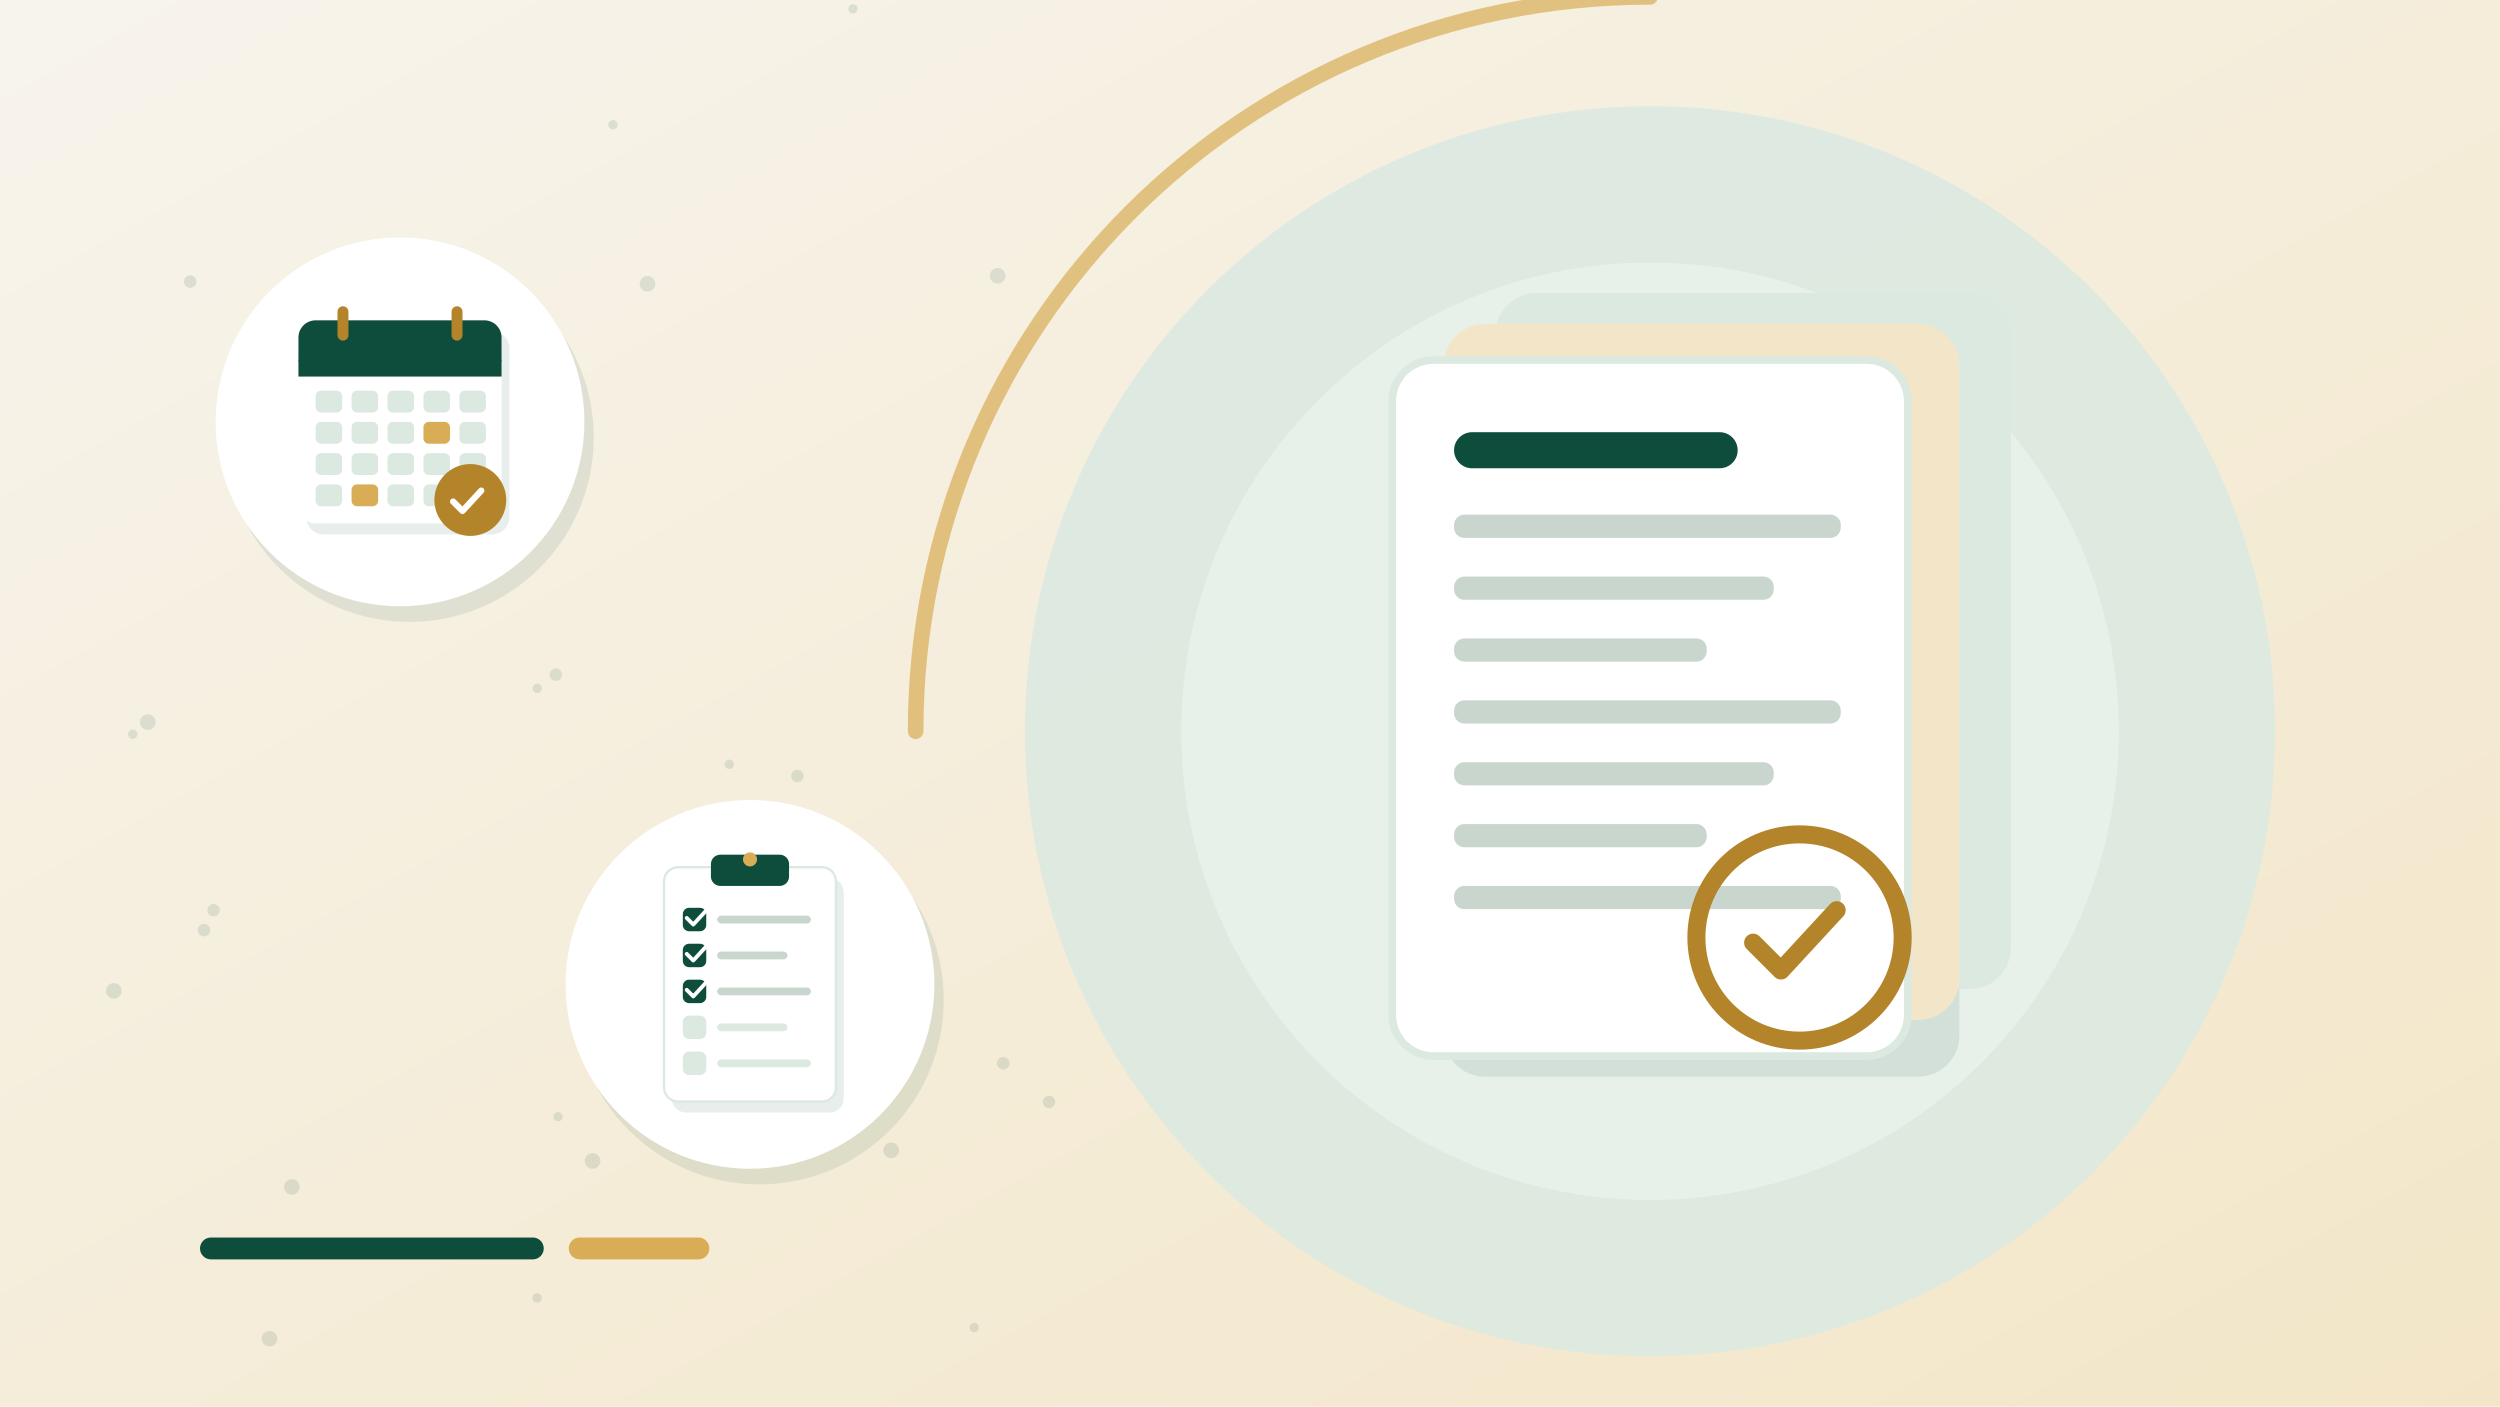
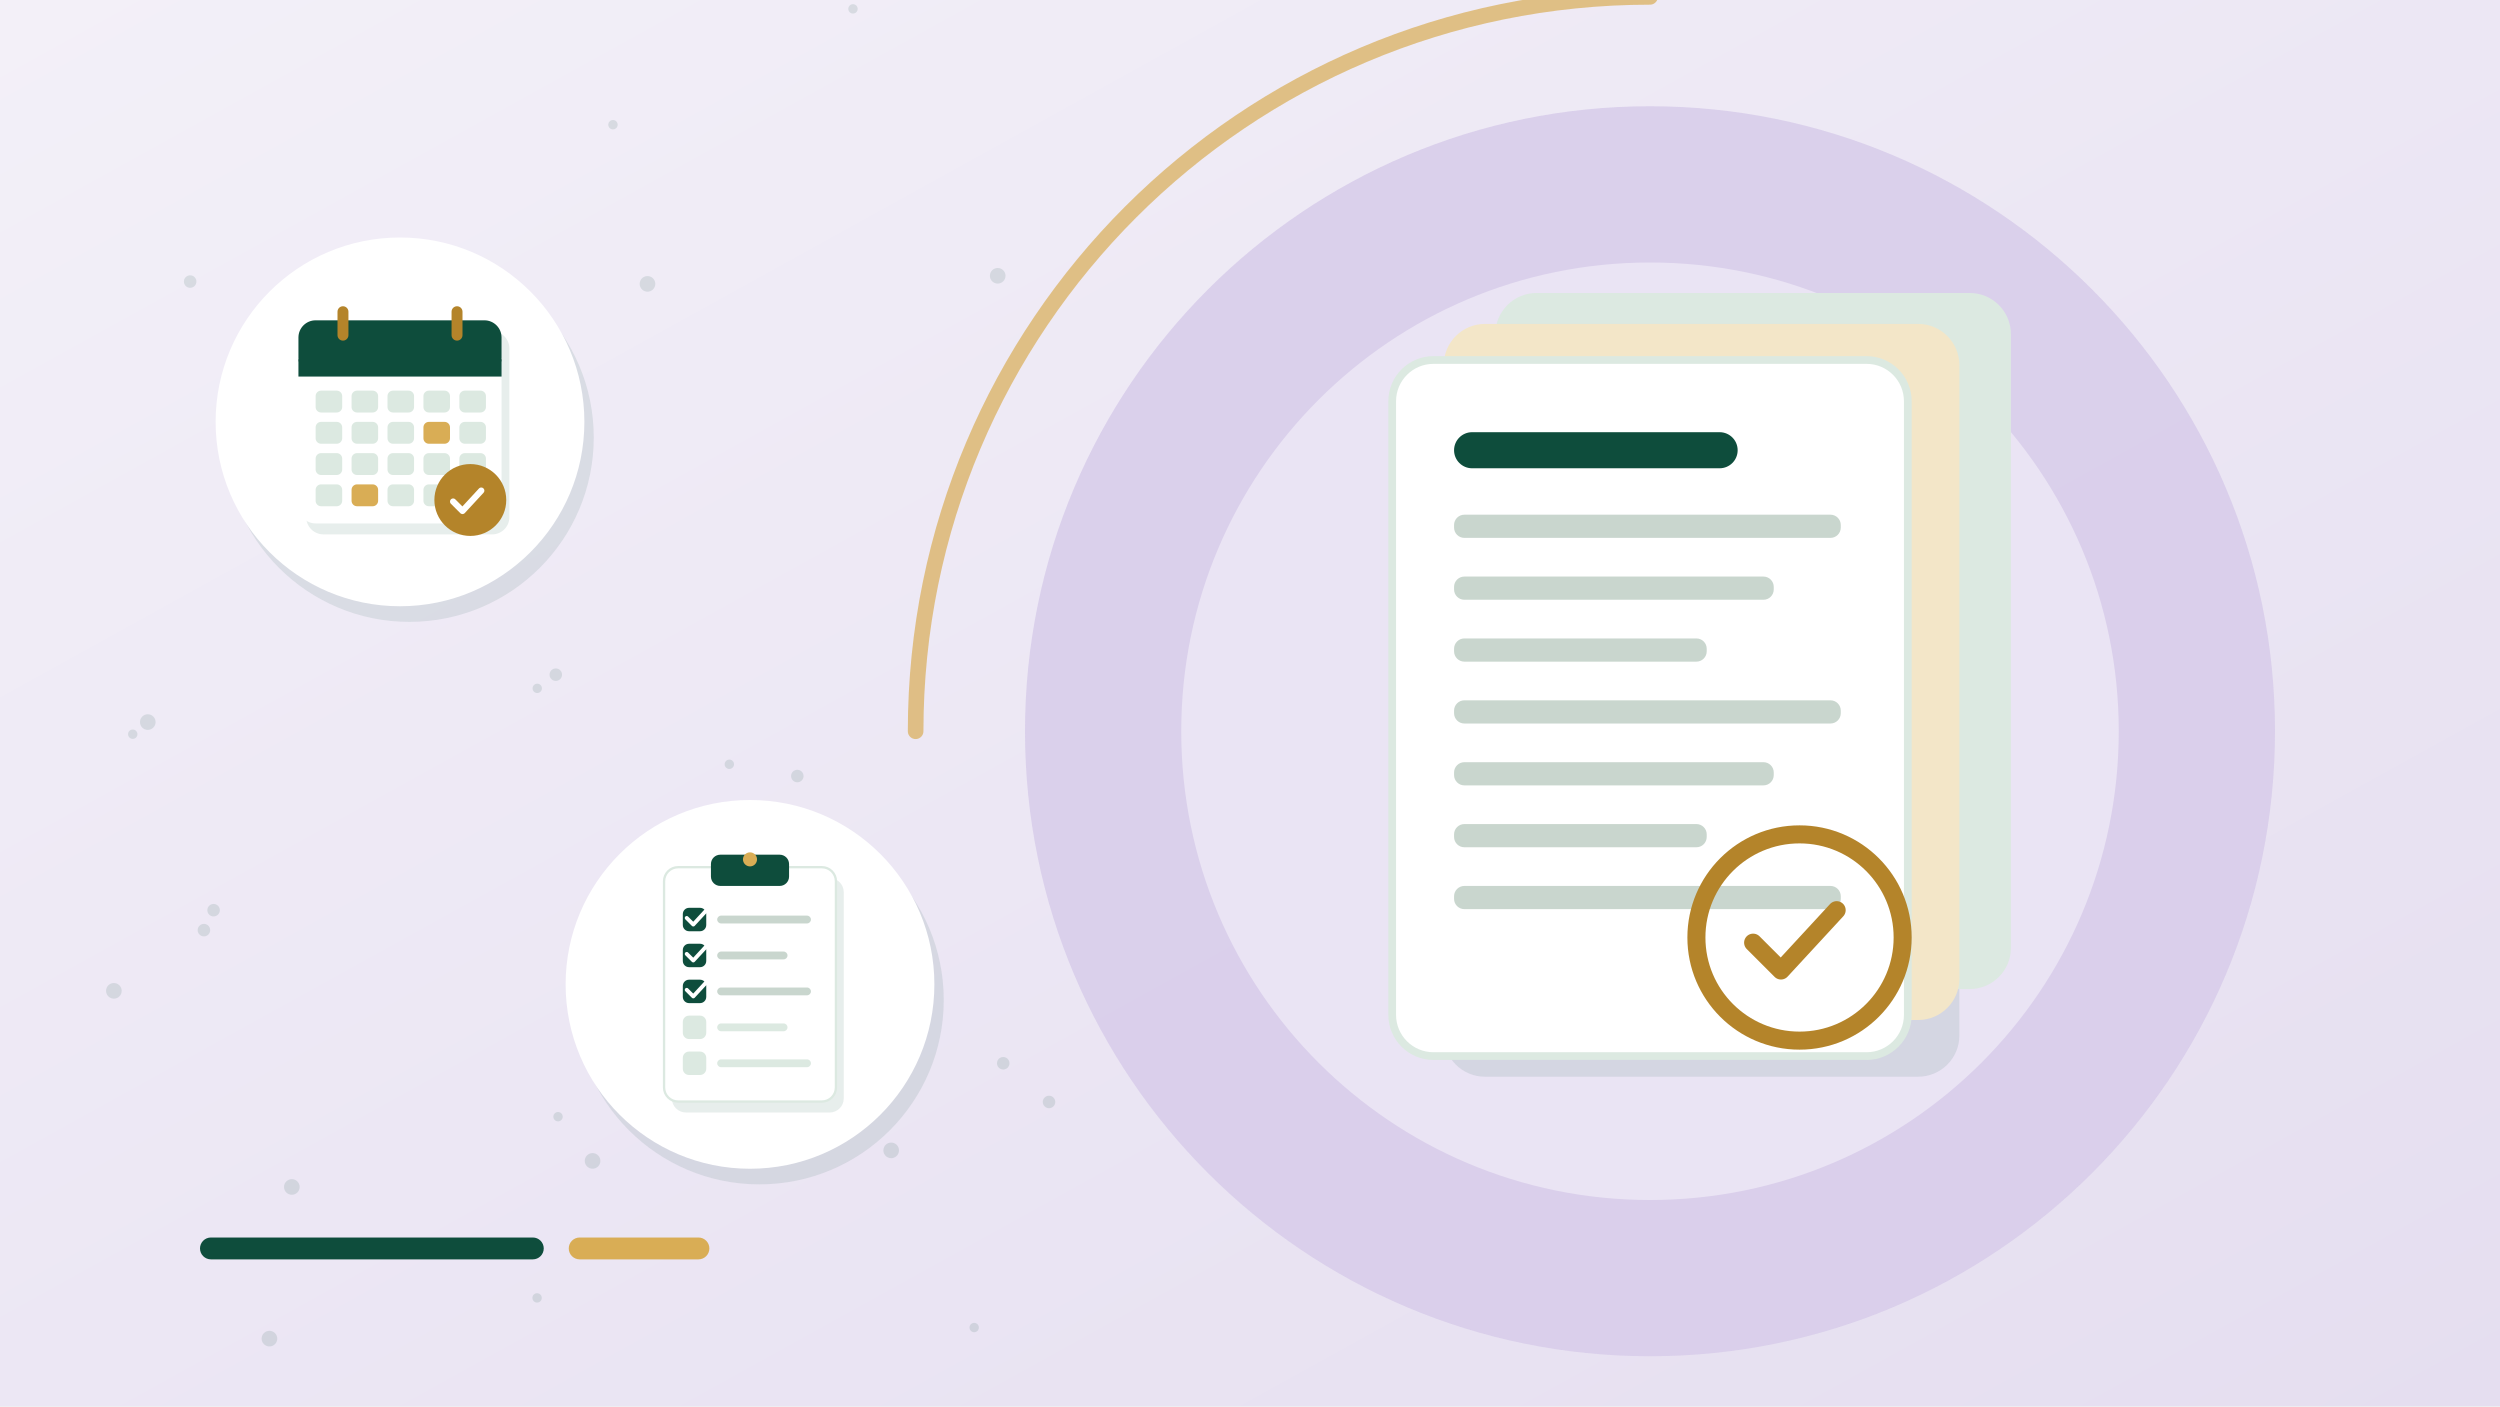
<svg xmlns="http://www.w3.org/2000/svg" viewBox="0 0 1600 900" width="1600" height="900">
  <defs>
    <linearGradient id="bg" x1="0" y1="0" x2="1" y2="1">
-       <stop offset="0" stop-color="#F7F4EC" />
-       <stop offset="1" stop-color="#F3E6C8" />
+       <stop offset="0" stop-color="#F3F0F8" />
+       <stop offset="1" stop-color="#E5DEF0" />
    </linearGradient>
  </defs>
  <rect x="0" y="0" width="1600" height="900" rx="0" fill="url(#bg)" />
  <circle cx="130.511" cy="595.287" r="4" fill="#0E4D3C" opacity=".12" />
  <circle cx="172.437" cy="856.722" r="5" fill="#0E4D3C" opacity=".12" />
  <circle cx="355.705" cy="431.795" r="4" fill="#0E4D3C" opacity=".12" />
  <circle cx="638.532" cy="176.506" r="5" fill="#0E4D3C" opacity=".12" />
  <circle cx="84.96" cy="469.895" r="3" fill="#0E4D3C" opacity=".12" />
  <circle cx="623.481" cy="849.626" r="3" fill="#0E4D3C" opacity=".12" />
  <circle cx="121.7" cy="180.203" r="4" fill="#0E4D3C" opacity=".12" />
  <circle cx="414.391" cy="181.683" r="5" fill="#0E4D3C" opacity=".12" />
  <circle cx="642.068" cy="680.491" r="4" fill="#0E4D3C" opacity=".12" />
  <circle cx="155.589" cy="269.055" r="3" fill="#0E4D3C" opacity=".12" />
  <circle cx="246.775" cy="364.855" r="5" fill="#0E4D3C" opacity=".12" />
  <circle cx="292.268" cy="311.324" r="5" fill="#0E4D3C" opacity=".12" />
  <circle cx="379.25" cy="742.976" r="5" fill="#0E4D3C" opacity=".12" />
  <circle cx="510.285" cy="496.665" r="4" fill="#0E4D3C" opacity=".12" />
  <circle cx="343.732" cy="830.658" r="3" fill="#0E4D3C" opacity=".12" />
  <circle cx="357.144" cy="714.678" r="3" fill="#0E4D3C" opacity=".12" />
  <circle cx="136.691" cy="582.523" r="4" fill="#0E4D3C" opacity=".12" />
  <circle cx="94.585" cy="462.132" r="5" fill="#0E4D3C" opacity=".12" />
  <circle cx="72.88" cy="634.14" r="5" fill="#0E4D3C" opacity=".12" />
  <circle cx="186.774" cy="759.653" r="5" fill="#0E4D3C" opacity=".12" />
  <circle cx="392.301" cy="79.816" r="3" fill="#0E4D3C" opacity=".12" />
  <circle cx="343.843" cy="440.55" r="3" fill="#0E4D3C" opacity=".12" />
  <circle cx="466.782" cy="489.135" r="3" fill="#0E4D3C" opacity=".12" />
  <circle cx="671.372" cy="705.25" r="4" fill="#0E4D3C" opacity=".12" />
  <circle cx="570.358" cy="736.239" r="5" fill="#0E4D3C" opacity=".12" />
  <circle cx="545.913" cy="5.679" r="3" fill="#0E4D3C" opacity=".12" />
-   <circle cx="1056" cy="468" r="400" fill="#DCE9E1" opacity=".9" />
-   <circle cx="1056" cy="468" r="300" fill="#E8F0EA" />
+   <circle cx="1056" cy="468" r="400" fill="#D8CDEA" opacity=".9" />
+   <circle cx="1056" cy="468" r="300" fill="#EAE4F4" />
  <path d="M586 468 a 470 470 0 0 1 470 -470" fill="none" stroke="#D9AD55" stroke-width="10" stroke-linecap="round" opacity=".7" />
  <g transform="translate(726 138) scale(1.65)">
    <rect x="120" y="64" width="200" height="270" rx="16" fill="#0E4D3C" opacity=".10" />
    <rect x="140" y="30" width="200" height="270" rx="16" fill="#DCE9E1" />
    <rect x="120" y="42" width="200" height="270" rx="16" fill="#F3E6C8" />
    <rect x="100" y="56" width="200" height="270" rx="16" fill="#FFFFFF" stroke="#DCE9E1" stroke-width="3" />
    <rect x="124" y="84" width="110" height="14" rx="7" fill="#0E4D3C" />
    <rect x="124" y="116" width="150" height="9" rx="4" fill="#C9D6CE" />
    <rect x="124" y="140" width="124" height="9" rx="4" fill="#C9D6CE" />
    <rect x="124" y="164" width="98" height="9" rx="4" fill="#C9D6CE" />
    <rect x="124" y="188" width="150" height="9" rx="4" fill="#C9D6CE" />
    <rect x="124" y="212" width="124" height="9" rx="4" fill="#C9D6CE" />
    <rect x="124" y="236" width="98" height="9" rx="4" fill="#C9D6CE" />
    <rect x="124" y="260" width="150" height="9" rx="4" fill="#C9D6CE" />
    <circle cx="258" cy="280" r="40" fill="none" stroke="#B4842A" stroke-width="7" />
    <path d="M240 282 l10.8 10.8 l21.6 -23.4" fill="none" stroke="#B4842A" stroke-width="7" stroke-linecap="round" stroke-linejoin="round" />
  </g>
  <circle cx="262" cy="280" r="118" fill="#0E4D3C" opacity=".10" />
  <circle cx="256" cy="270" r="118" fill="#FFFFFF" />
  <g transform="translate(156 170) scale(.5)">
    <rect x="80" y="84" width="260" height="260" rx="22" fill="#0E4D3C" opacity=".10" />
    <rect x="70" y="70" width="260" height="260" rx="22" fill="#FFFFFF" />
    <rect x="70" y="70" width="260" height="70" rx="22" fill="#0E4D3C" />
    <rect x="70" y="120" width="260" height="22" rx="0" fill="#0E4D3C" />
    <rect x="120" y="52" width="14" height="44" rx="7" fill="#B4842A" />
    <rect x="266" y="52" width="14" height="44" rx="7" fill="#B4842A" />
    <rect x="92" y="160" width="34" height="28" rx="7" fill="#DCE9E1" />
    <rect x="138" y="160" width="34" height="28" rx="7" fill="#DCE9E1" />
    <rect x="184" y="160" width="34" height="28" rx="7" fill="#DCE9E1" />
    <rect x="230" y="160" width="34" height="28" rx="7" fill="#DCE9E1" />
    <rect x="276" y="160" width="34" height="28" rx="7" fill="#DCE9E1" />
    <rect x="92" y="200" width="34" height="28" rx="7" fill="#DCE9E1" />
    <rect x="138" y="200" width="34" height="28" rx="7" fill="#DCE9E1" />
    <rect x="184" y="200" width="34" height="28" rx="7" fill="#DCE9E1" />
    <rect x="230" y="200" width="34" height="28" rx="7" fill="#D9AD55" />
    <rect x="276" y="200" width="34" height="28" rx="7" fill="#DCE9E1" />
    <rect x="92" y="240" width="34" height="28" rx="7" fill="#DCE9E1" />
    <rect x="138" y="240" width="34" height="28" rx="7" fill="#DCE9E1" />
    <rect x="184" y="240" width="34" height="28" rx="7" fill="#DCE9E1" />
    <rect x="230" y="240" width="34" height="28" rx="7" fill="#DCE9E1" />
    <rect x="276" y="240" width="34" height="28" rx="7" fill="#DCE9E1" />
    <rect x="92" y="280" width="34" height="28" rx="7" fill="#DCE9E1" />
    <rect x="138" y="280" width="34" height="28" rx="7" fill="#D9AD55" />
    <rect x="184" y="280" width="34" height="28" rx="7" fill="#DCE9E1" />
    <rect x="230" y="280" width="34" height="28" rx="7" fill="#DCE9E1" />
    <rect x="276" y="280" width="34" height="28" rx="7" fill="#DCE9E1" />
    <circle cx="290" cy="300" r="46" fill="#B4842A" />
    <path d="M268 302 l12 12 l24 -26" fill="none" stroke="#FFFFFF" stroke-width="8" stroke-linecap="round" stroke-linejoin="round" />
  </g>
  <circle cx="486" cy="640" r="118" fill="#0E4D3C" opacity=".10" />
  <circle cx="480" cy="630" r="118" fill="#FFFFFF" />
  <g transform="translate(380 530) scale(.5)">
    <rect x="100" y="64" width="220" height="300" rx="18" fill="#0E4D3C" opacity=".10" />
    <rect x="90" y="50" width="220" height="300" rx="18" fill="#FFFFFF" stroke="#DCE9E1" stroke-width="3" />
    <rect x="150" y="34" width="100" height="40" rx="12" fill="#0E4D3C" />
    <circle cx="200" cy="40" r="9" fill="#D9AD55" />
    <rect x="114" y="102" width="30" height="30" rx="8" fill="#0E4D3C" />
    <path d="M119 115 l8.4 8.4 l16.8 -18.2" fill="none" stroke="#FFFFFF" stroke-width="5" stroke-linecap="round" stroke-linejoin="round" />
    <rect x="158" y="112" width="120" height="10" rx="5" fill="#C9D6CE" />
    <rect x="114" y="148" width="30" height="30" rx="8" fill="#0E4D3C" />
    <path d="M119 161 l8.4 8.4 l16.8 -18.2" fill="none" stroke="#FFFFFF" stroke-width="5" stroke-linecap="round" stroke-linejoin="round" />
    <rect x="158" y="158" width="90" height="10" rx="5" fill="#C9D6CE" />
    <rect x="114" y="194" width="30" height="30" rx="8" fill="#0E4D3C" />
    <path d="M119 207 l8.4 8.4 l16.8 -18.2" fill="none" stroke="#FFFFFF" stroke-width="5" stroke-linecap="round" stroke-linejoin="round" />
    <rect x="158" y="204" width="120" height="10" rx="5" fill="#C9D6CE" />
    <rect x="114" y="240" width="30" height="30" rx="8" fill="#DCE9E1" />
    <rect x="158" y="250" width="90" height="10" rx="5" fill="#DCE9E1" />
    <rect x="114" y="286" width="30" height="30" rx="8" fill="#DCE9E1" />
    <rect x="158" y="296" width="120" height="10" rx="5" fill="#DCE9E1" />
  </g>
  <rect x="128" y="792" width="220" height="14" rx="7" fill="#0E4D3C" />
  <rect x="364" y="792" width="90" height="14" rx="7" fill="#D9AD55" />
</svg>
